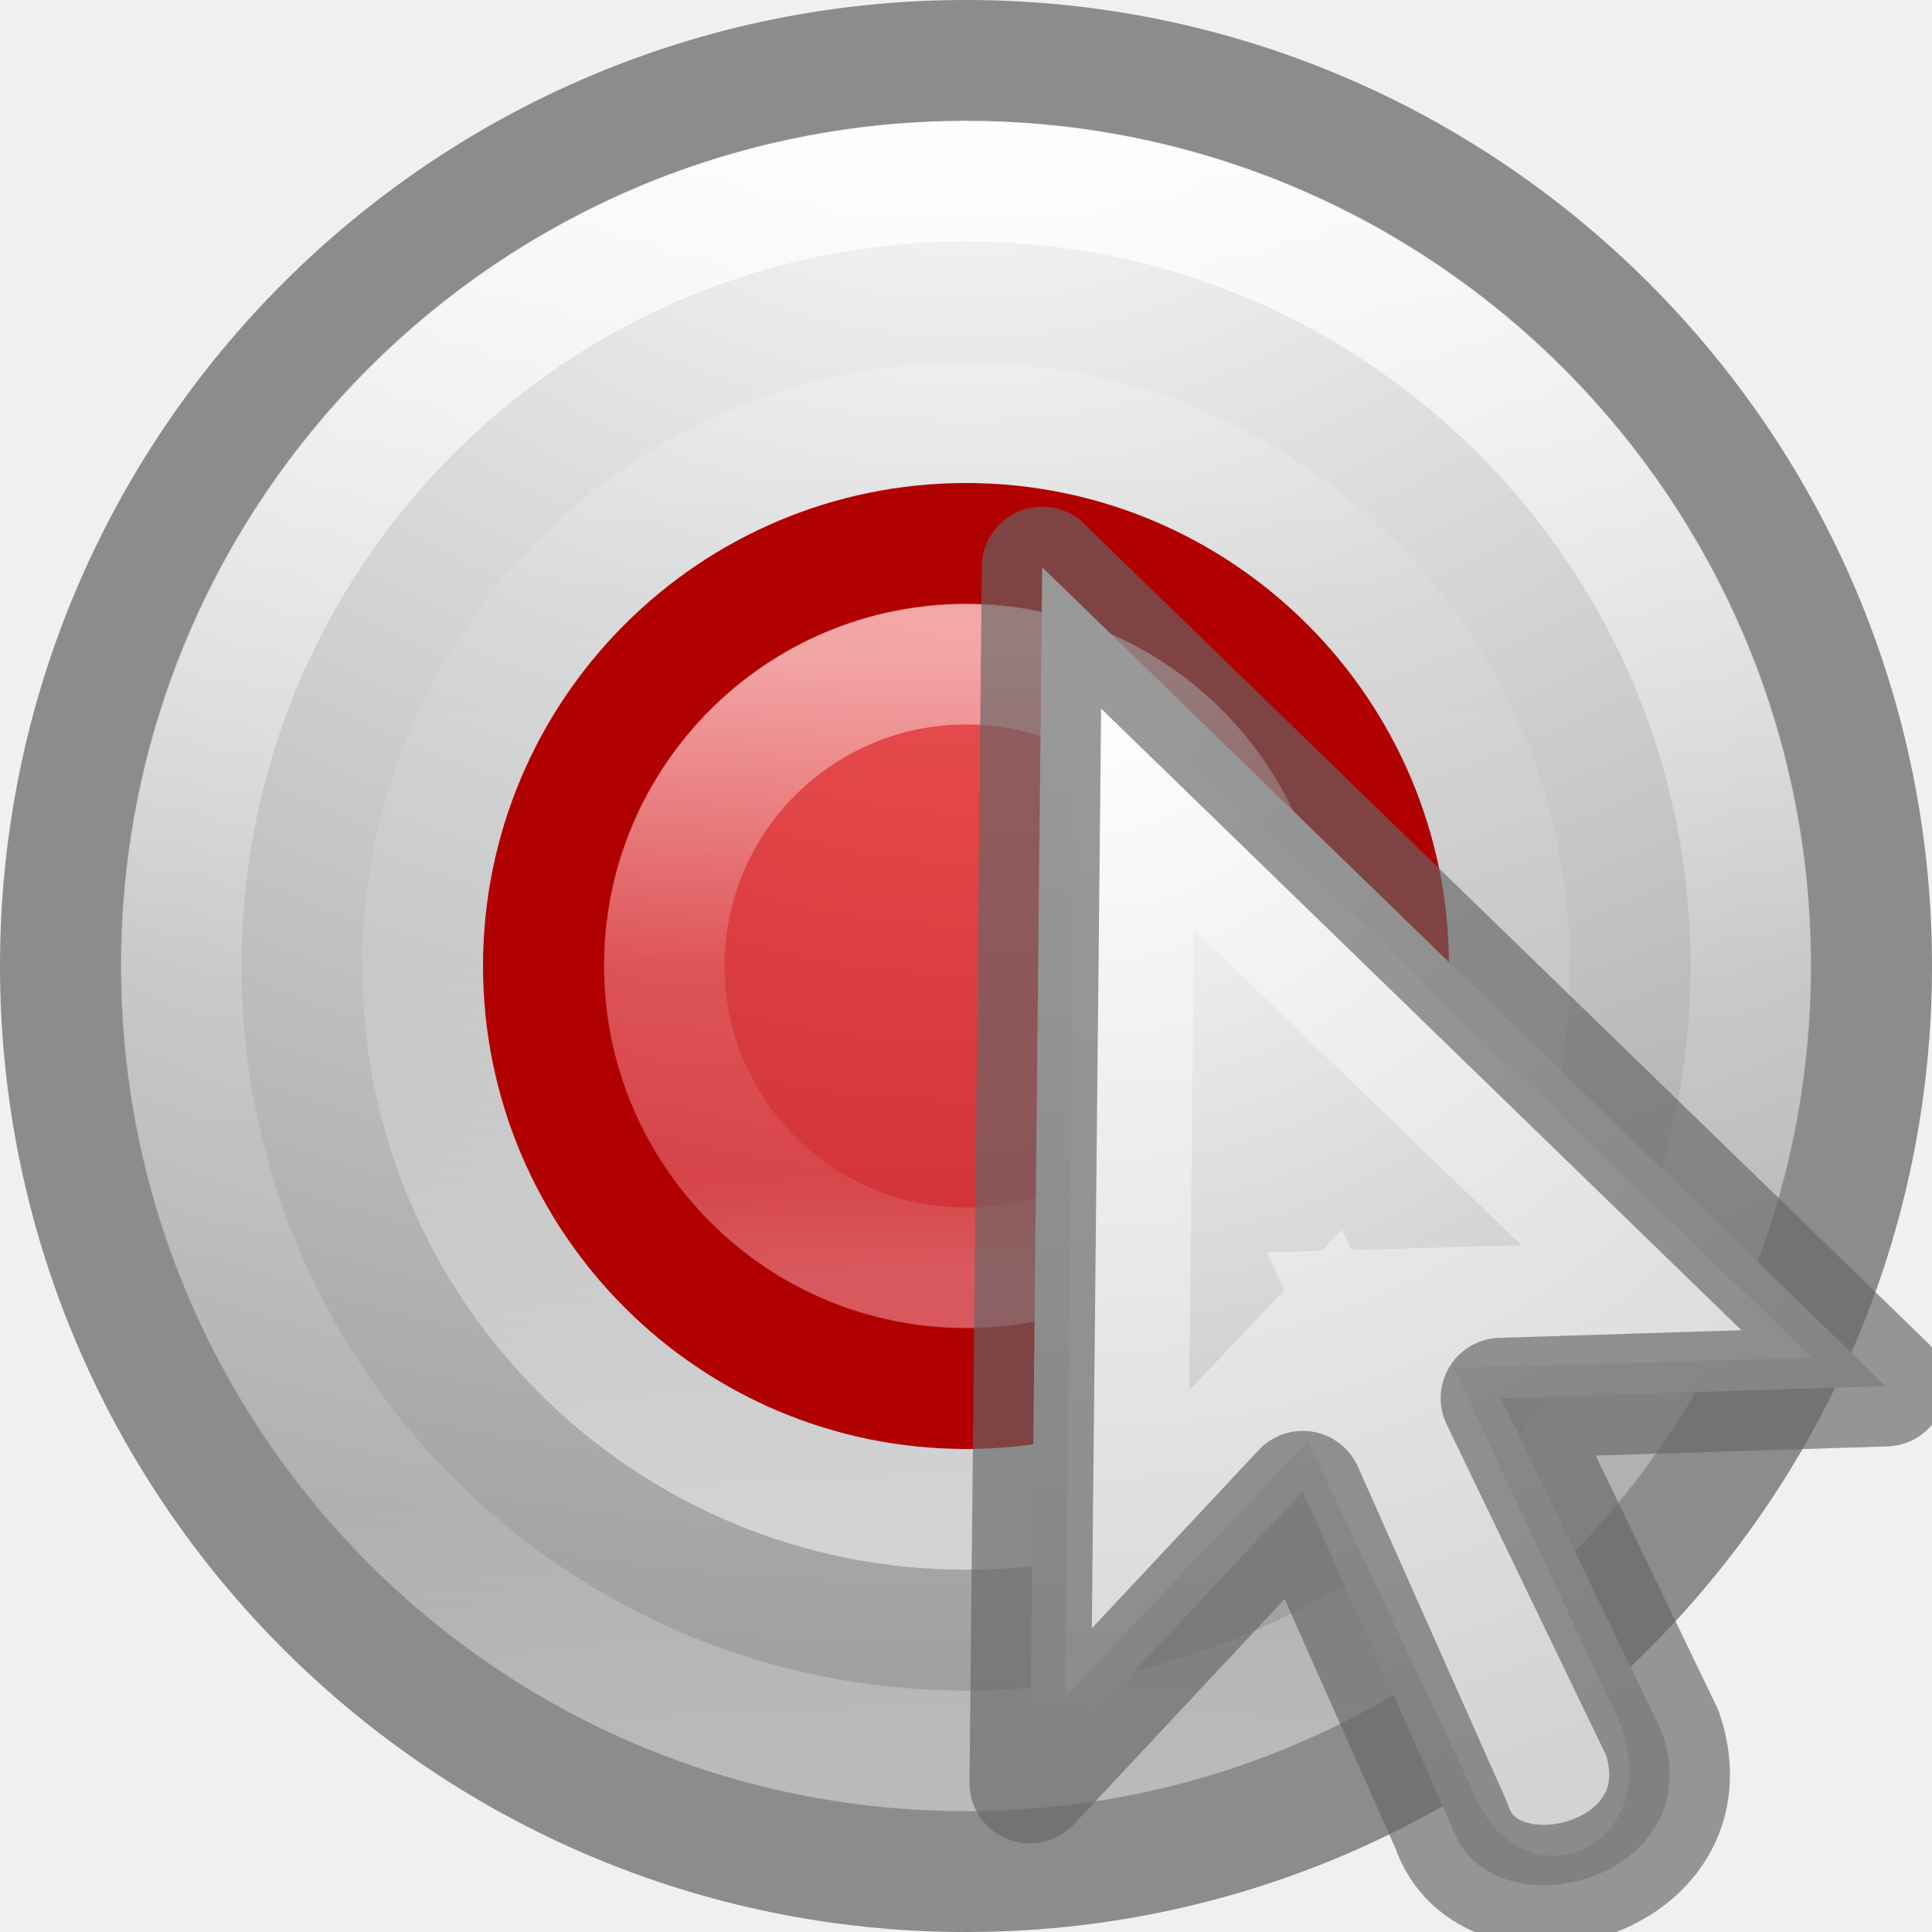
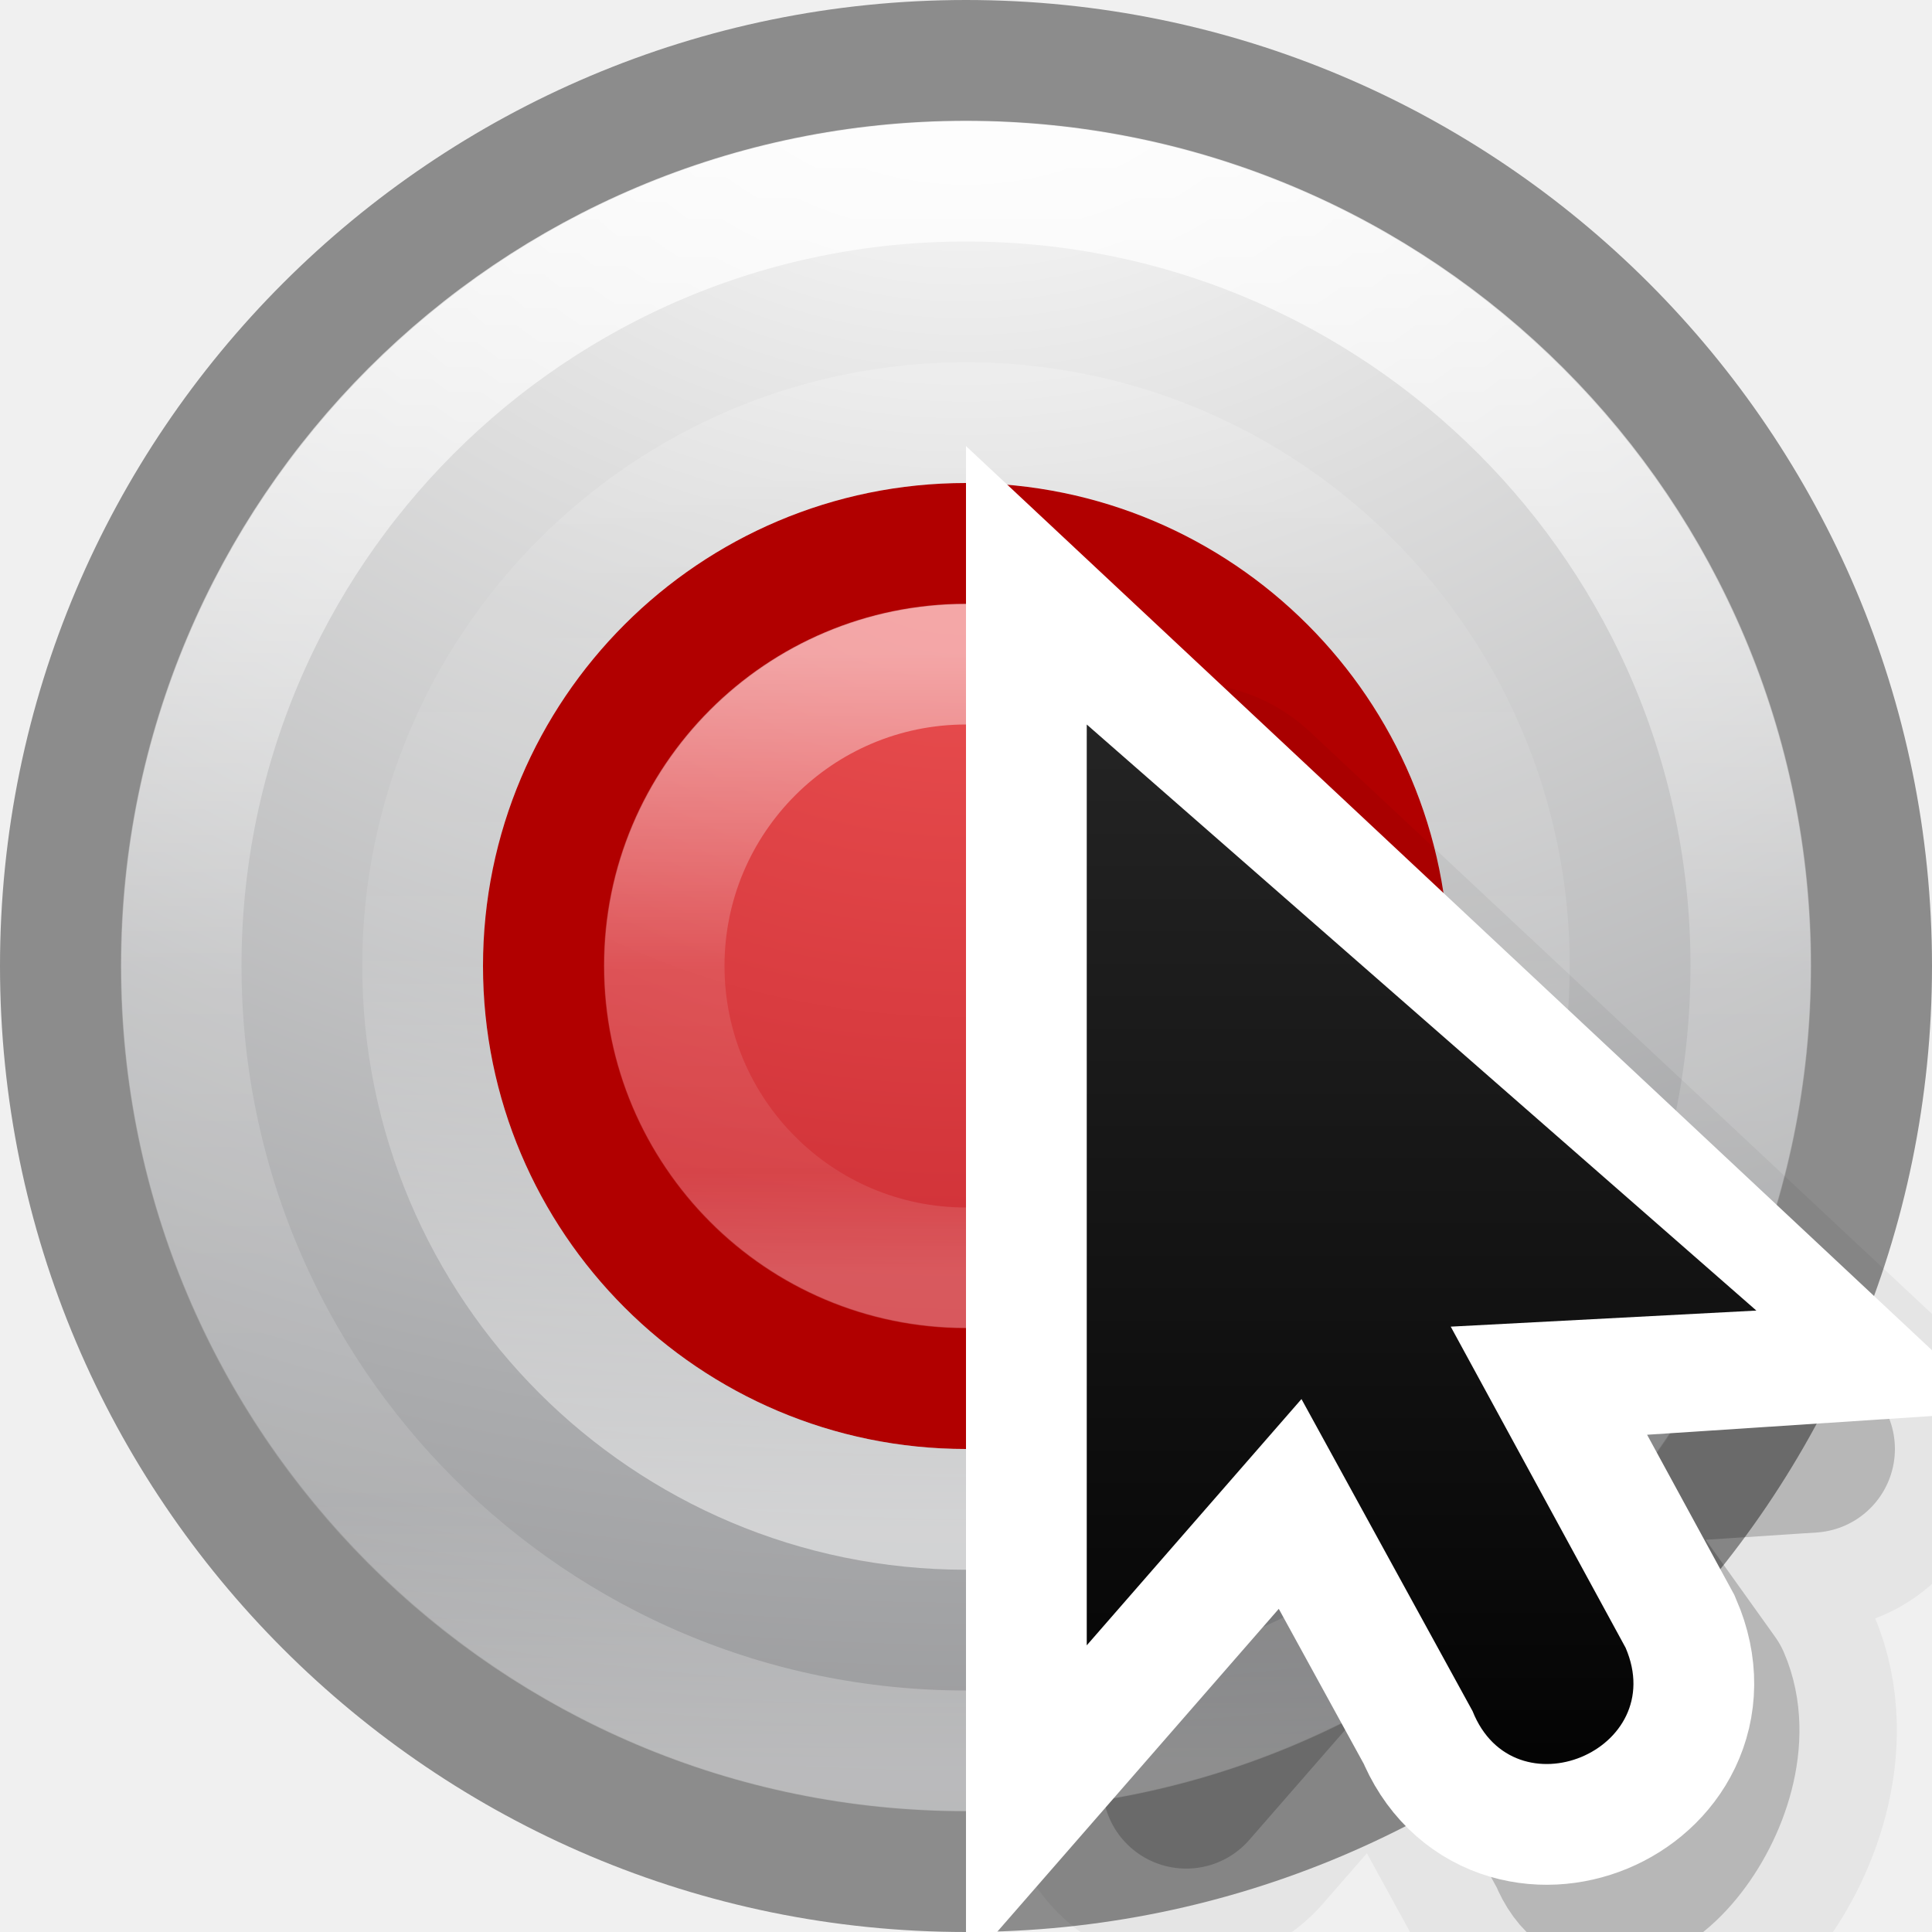
<svg xmlns="http://www.w3.org/2000/svg" xmlns:xlink="http://www.w3.org/1999/xlink" height="16" width="16">
-   <radialGradient id="a" cx="17.814" cy="24.149" gradientTransform="matrix(-1.0867 0 0 1.04168 28.45 -19.52)" gradientUnits="userSpaceOnUse" r="9.125">
+   <linearGradient id="a" gradientUnits="userSpaceOnUse" x1="14" x2="6" y1="8" y2="16">
    <stop offset="0" stop-color="#fff" />
-     <stop offset="1" stop-color="#b6b6b6" />
-   </radialGradient>
-   <linearGradient id="b" gradientUnits="userSpaceOnUse" x1="7.814" x2="7.814" xlink:href="#f" y1="1.282" y2="14.67" />
-   <linearGradient id="c" gradientTransform="matrix(.24324 0 0 -.24324 -9.45 14.168)" gradientUnits="userSpaceOnUse" x1="71.204" x2="71.204" xlink:href="#f" y1="6.238" y2="44.341" />
-   <radialGradient id="d" cx="23.896" cy="3.99" gradientTransform="matrix(0 .4104 -.5417 0 10.16 -5.57)" gradientUnits="userSpaceOnUse" r="20.397">
+     <stop offset=".125" stop-color="#fff" stop-opacity="0" />
+     <stop offset="1" stop-color="#fff" stop-opacity="0" />
+   </linearGradient>
+   <clipPath id="b">
+     <path d="m8 2.686v14l3.133-3.82 2.066 4.986a1 1 0 1 0 1.848-.766l-2.111-5.096 4.379.01z" />
+   </clipPath>
+   <linearGradient id="c" gradientUnits="userSpaceOnUse" x1="9.978" x2="9.978" y1="13.913" y2="-5.872">
+     <stop offset="0" />
+     <stop offset="1" stop-color="#333" />
+   </linearGradient>
+   <linearGradient id="d" gradientUnits="userSpaceOnUse" x1="7.814" x2="7.814" xlink:href="#h" y1="1.282" y2="14.67" />
+   <linearGradient id="e" gradientTransform="matrix(.24324 0 0 -.24324 -9.45 14.168)" gradientUnits="userSpaceOnUse" x1="71.204" x2="71.204" xlink:href="#h" y1="6.238" y2="44.341" />
+   <radialGradient id="f" cx="23.896" cy="3.99" gradientTransform="matrix(0 .4104 -.5417 0 10.16 -5.57)" gradientUnits="userSpaceOnUse" r="20.397">
    <stop offset="0" stop-color="#ed5353" />
    <stop offset="1" stop-color="#c6262e" />
  </radialGradient>
-   <radialGradient id="e" cx="23.896" cy="3.99" gradientTransform="matrix(0 .87967 -1.16115 0 12.633 -21.084)" gradientUnits="userSpaceOnUse" r="20.397">
+   <radialGradient id="g" cx="23.896" cy="3.99" gradientTransform="matrix(0 .87967 -1.16115 0 12.633 -21.084)" gradientUnits="userSpaceOnUse" r="20.397">
    <stop offset="0" stop-color="#fff" />
    <stop offset=".262" stop-color="#ddd" />
    <stop offset=".661" stop-color="#abacae" />
    <stop offset="1" stop-color="#89898b" />
  </radialGradient>
-   <linearGradient id="f">
+   <linearGradient id="h">
    <stop offset="0" stop-color="#fff" />
    <stop offset=".508" stop-color="#fff" stop-opacity=".235" />
    <stop offset=".835" stop-color="#fff" stop-opacity=".157" />
    <stop offset="1" stop-color="#fff" stop-opacity=".392" />
  </linearGradient>
-   <linearGradient id="g" gradientUnits="userSpaceOnUse" x1="7.928" x2="7.928" xlink:href="#f" y1="5.416" y2="10.565" />
+   <linearGradient id="i" gradientUnits="userSpaceOnUse" x1="7.928" x2="7.928" xlink:href="#h" y1="5.416" y2="10.565" />
  <g stroke-linecap="round" stroke-linejoin="round">
-     <path d="m8 .502c-4.137 0-7.498 3.36-7.498 7.498 0 4.137 3.36 7.498 7.498 7.498 4.137 0 7.498-3.36 7.498-7.498 0-4.137-3.36-7.498-7.498-7.498z" fill="url(#e)" stroke="#8c8c8c" stroke-width="1.004" />
-     <path d="m8 4.502c-1.93 0-3.498 1.568-3.498 3.498s1.568 3.498 3.498 3.498 3.498-1.568 3.498-3.498-1.568-3.498-3.498-3.498z" fill="url(#d)" stroke="#b10000" stroke-width="1.004" />
+     <path d="m8 .502c-4.137 0-7.498 3.36-7.498 7.498 0 4.137 3.36 7.498 7.498 7.498 4.137 0 7.498-3.36 7.498-7.498 0-4.137-3.36-7.498-7.498-7.498z" fill="url(#g)" stroke="#8c8c8c" stroke-width="1.004" />
+     <path d="m8 4.502c-1.93 0-3.498 1.568-3.498 3.498s1.568 3.498 3.498 3.498 3.498-1.568 3.498-3.498-1.568-3.498-3.498-3.498z" fill="url(#f)" stroke="#b10000" stroke-width="1.004" />
    <g fill="none">
-       <path d="m12.5 8c0-2.485-2.015-4.5-4.5-4.5s-4.5 2.015-4.5 4.5 2.015 4.5 4.5 4.5 4.5-2.015 4.5-4.5z" opacity=".5" stroke="url(#c)" />
-       <path d="m14.5 8c0 3.59-2.91 6.5-6.5 6.5s-6.5-2.91-6.5-6.5 2.91-6.5 6.5-6.5 6.5 2.91 6.5 6.5z" opacity=".8" stroke="url(#b)" />
-       <path d="m10.5 8c0 1.38-1.12 2.5-2.5 2.5s-2.5-1.12-2.5-2.5 1.12-2.5 2.5-2.5 2.5 1.12 2.5 2.5z" opacity=".5" stroke="url(#g)" />
+       <path d="m12.5 8c0-2.485-2.015-4.5-4.5-4.5s-4.5 2.015-4.5 4.5 2.015 4.5 4.5 4.5 4.5-2.015 4.5-4.5z" opacity=".5" stroke="url(#e)" />
+       <path d="m14.5 8c0 3.59-2.91 6.5-6.5 6.5s-6.5-2.91-6.5-6.5 2.91-6.5 6.5-6.5 6.5 2.91 6.5 6.5z" opacity=".8" stroke="url(#d)" />
+       <path d="m10.5 8c0 1.38-1.12 2.5-2.5 2.5s-2.5-1.12-2.5-2.5 1.12-2.5 2.5-2.5 2.5 1.12 2.5 2.5z" opacity=".5" stroke="url(#i)" />
    </g>
  </g>
-   <path d="m8.63 4.697 6.986 6.782-3.185.1 1.337 2.775c.41 1.233-1.438 1.695-1.746.77l-1.233-2.774-2.26 2.416.102-10.07z" fill="url(#a)" fill-rule="evenodd" />
-   <g fill="none">
-     <path d="m9.4 6.533 4.404 4.245-2.538.072 1.627 3.484c.267.47-.063.75-.224.324l-1.697-3.602-1.636 1.727z" opacity=".4" stroke="#fff" />
-     <path d="m8.63 4.697 6.986 6.782-3.185.1 1.337 2.775c.41 1.233-1.438 1.695-1.746.77l-1.233-2.774-2.26 2.416.102-10.07z" opacity=".66" stroke="#666" stroke-linejoin="round" />
+   <g transform="matrix(.6932741 0 0 .6932741 4.147082 6)">
+     <path d="m8.188 1.667v11l2.565-2.942 2.044 3.728c.495 1.243 2.143-.743 1.613-1.972l-1.874-2.622 3.118-.205z" fill-rule="evenodd" opacity=".05" stroke="#000" stroke-linejoin="round" stroke-width="4.327" />
+     <path d="m8.188 1.667v11l2.565-2.942 2.044 3.728c.495 1.243 2.143-.743 1.613-1.972l-1.874-2.622 3.118-.205z" fill-rule="evenodd" opacity=".2" stroke="#000" stroke-linejoin="round" stroke-width="2" />
+     <path d="m7 0v11l2.565-2.942 2.044 3.728c.495 1.243 2.357.471 1.828-.757l-2.089-3.836 3.118-.205z" fill="none" stroke="#fff" stroke-width="2.885" />
+     <path clip-path="url(#b)" d="m6.989 6.936v11.12l2.593-2.974 2.066 3.769c.5 1.256 2.383.476 1.848-.766l-2.111-3.878 3.151-.207z" fill="none" opacity=".4" stroke="url(#a)" stroke-width="2.916" transform="matrix(.9892473 0 0 .9892473 .086022 -6.861307)" />
+     <path d="m7 0v11l2.565-2.942 2.044 3.728c.495 1.243 2.357.471 1.828-.757l-2.089-3.836 3.651-.192z" fill="url(#c)" fill-rule="evenodd" />
  </g>
</svg>
